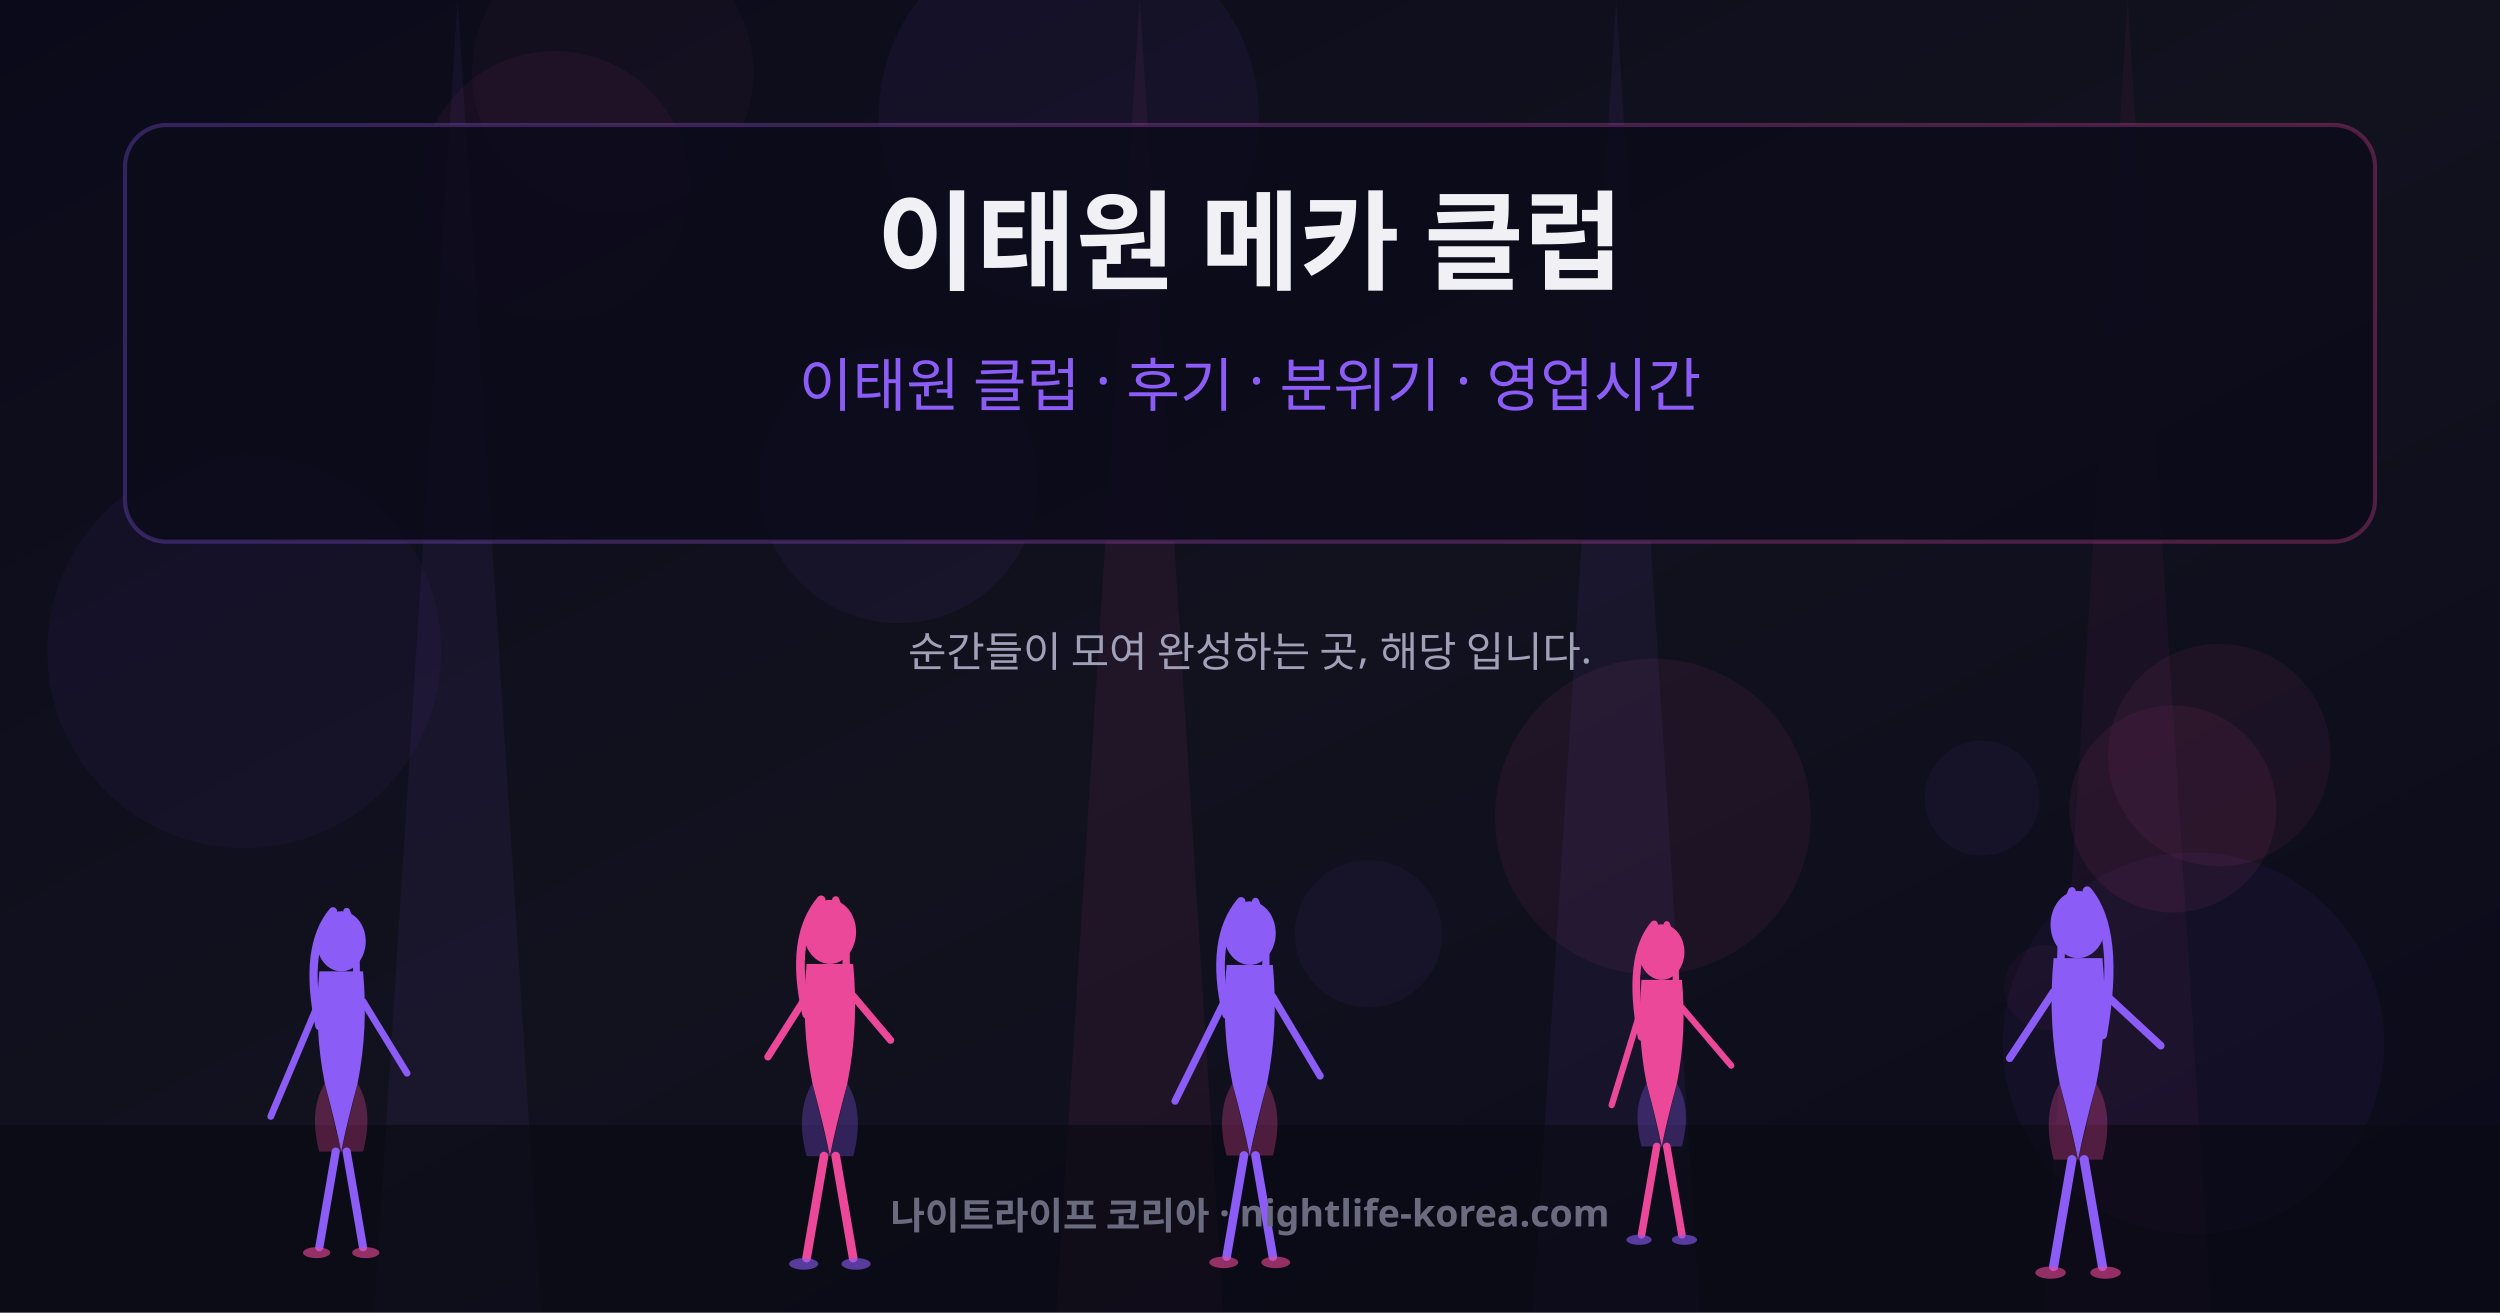
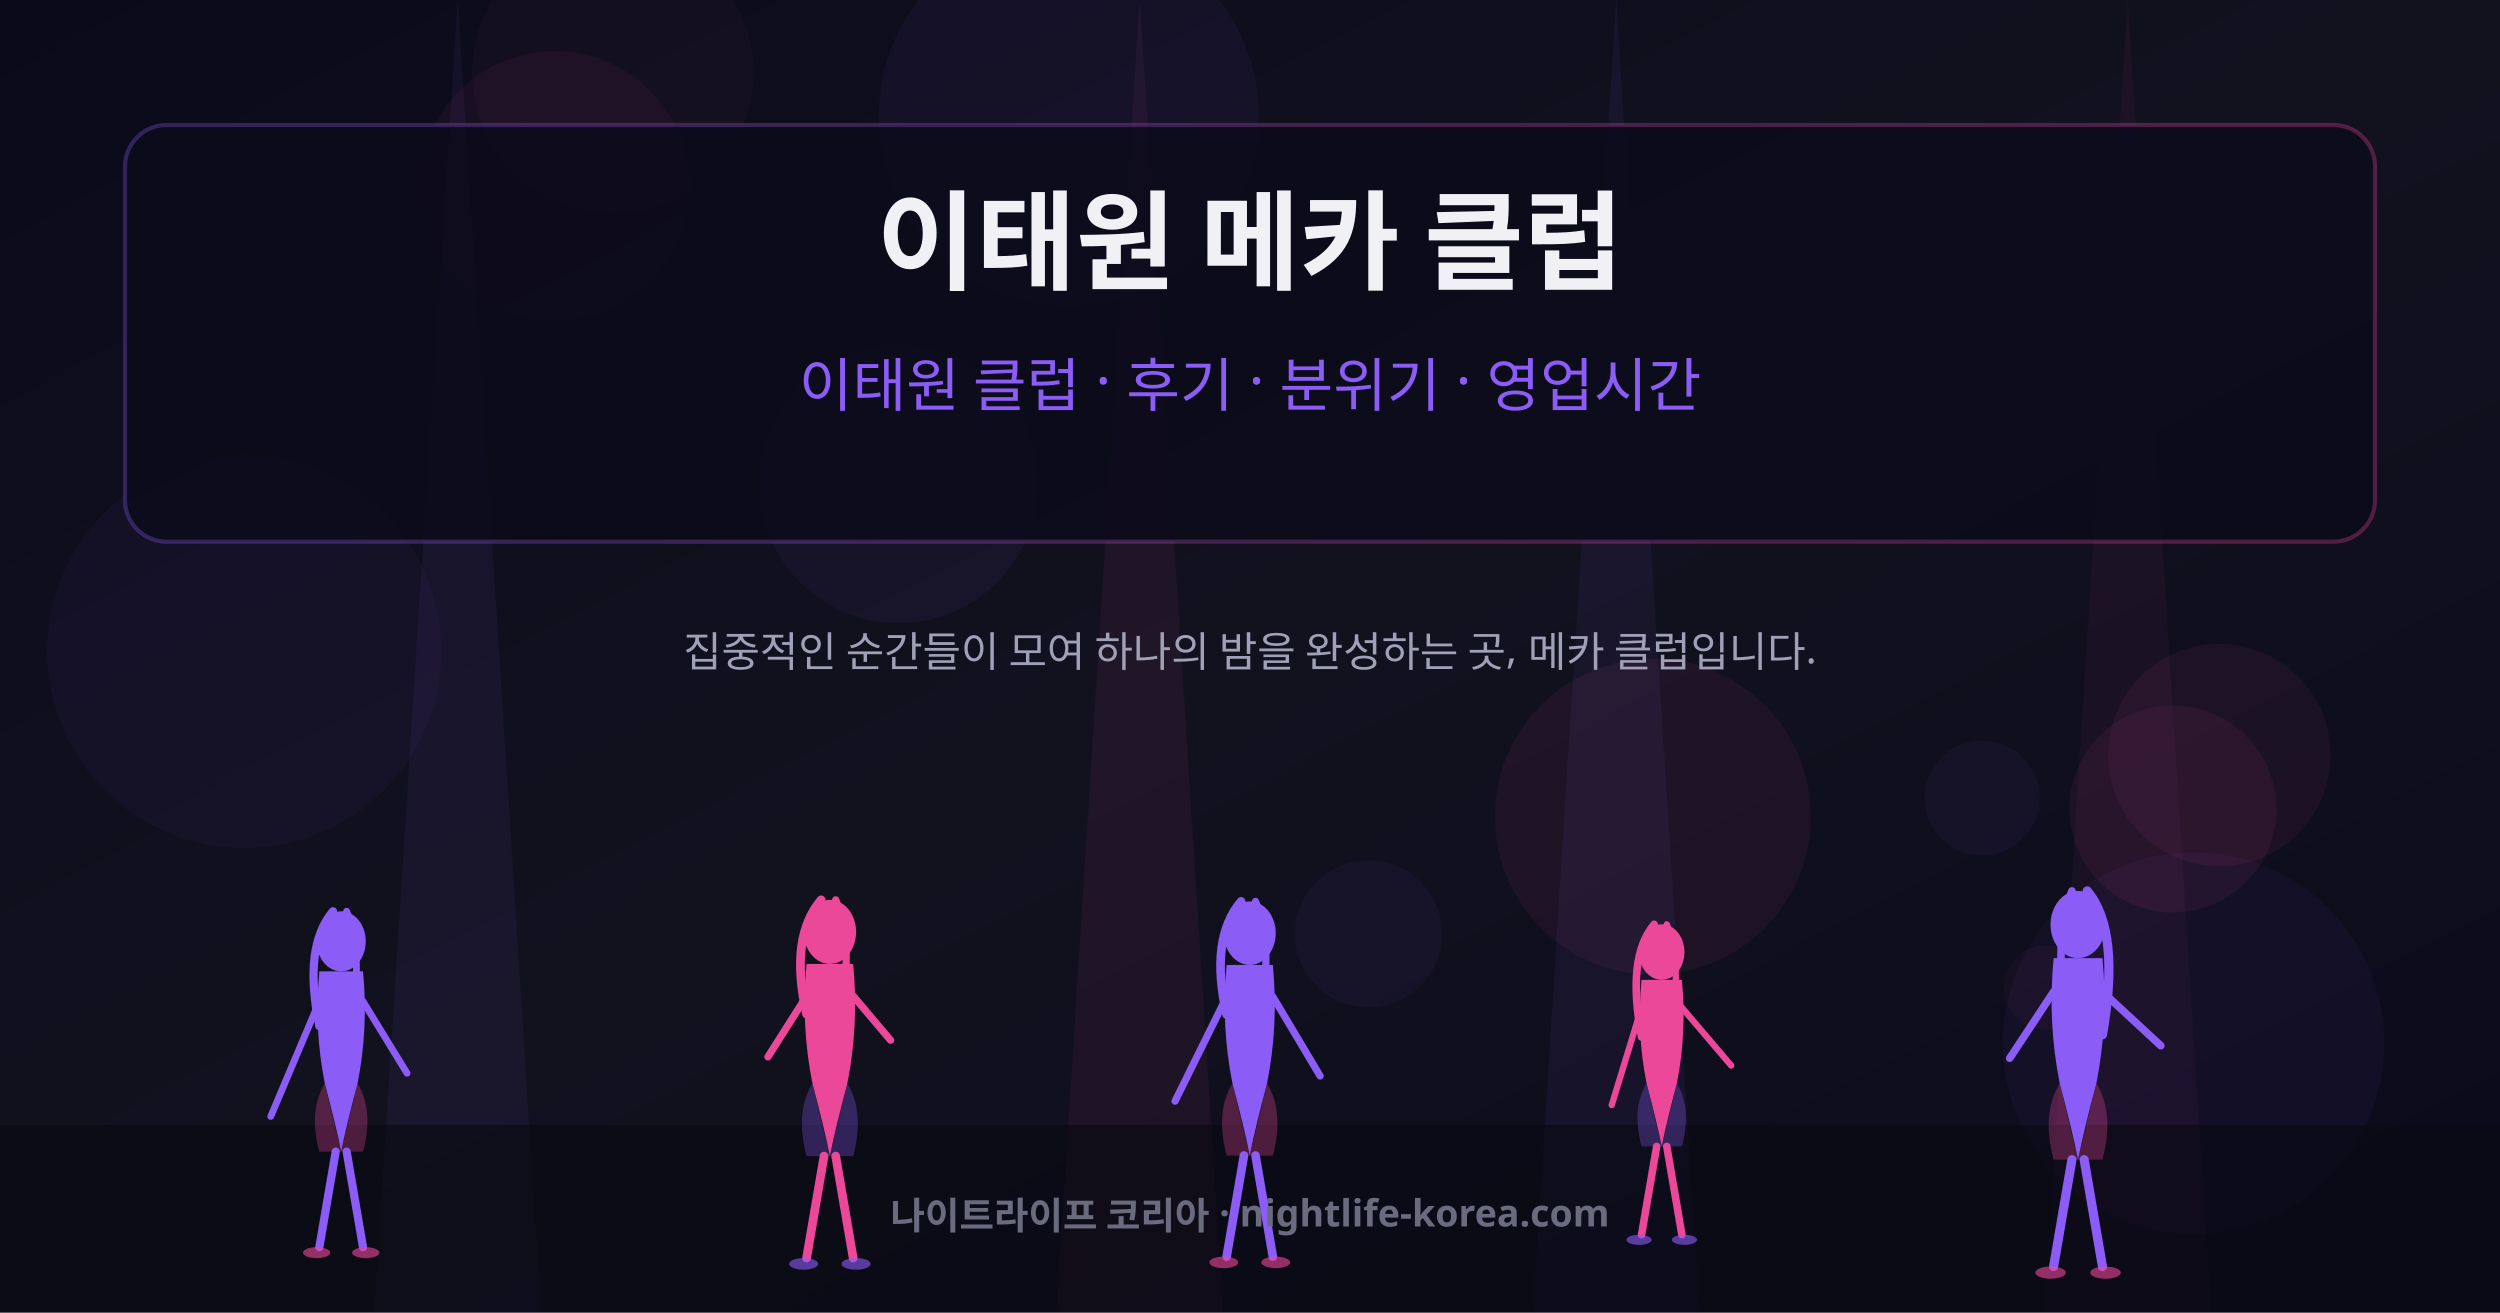
<svg xmlns="http://www.w3.org/2000/svg" viewBox="0 0 1200 630" width="1200" height="630">
  <defs>
    <linearGradient id="ogbg" x1="0%" y1="0%" x2="100%" y2="100%">
      <stop offset="0%" style="stop-color:#0a0a1a" />
      <stop offset="50%" style="stop-color:#12121f" />
      <stop offset="100%" style="stop-color:#0a0a1a" />
    </linearGradient>
    <linearGradient id="ogtxt" x1="0%" y1="0%" x2="100%" y2="0%">
      <stop offset="0%" style="stop-color:#8b5cf6" />
      <stop offset="100%" style="stop-color:#ec4899" />
    </linearGradient>
  </defs>
  <rect width="1200" height="630" fill="url(#ogbg)" />
  <polygon points="219.679,0 179.679,630 259.679,630" fill="#8b5cf6" opacity="0.068" />
  <polygon points="547.076,0 507.076,630 587.076,630" fill="#ec4899" opacity="0.067" />
  <polygon points="775.777,0 735.777,630 815.777,630" fill="#8b5cf6" opacity="0.068" />
  <polygon points="1021.283,0 981.283,630 1061.283,630" fill="#ec4899" opacity="0.053" />
  <circle cx="1052.874" cy="500.738" r="91.563" fill="#8b5cf6" opacity="0.047" />
  <circle cx="266.219" cy="89.239" r="64.674" fill="#ec4899" opacity="0.058" />
  <circle cx="513.04" cy="55.69" r="91.196" fill="#8b5cf6" opacity="0.06" />
  <circle cx="1065.292" cy="362.435" r="53.385" fill="#ec4899" opacity="0.066" />
  <circle cx="982.255" cy="473.99" r="20.289" fill="#ec4899" opacity="0.046" />
  <circle cx="431.297" cy="232.35" r="66.735" fill="#8b5cf6" opacity="0.06" />
  <circle cx="117.213" cy="312.563" r="94.505" fill="#8b5cf6" opacity="0.047" />
  <circle cx="951.416" cy="383.103" r="27.573" fill="#8b5cf6" opacity="0.057" />
  <circle cx="1042.98" cy="388.307" r="49.673" fill="#ec4899" opacity="0.073" />
  <circle cx="294.093" cy="34.913" r="67.51" fill="#ec4899" opacity="0.036" />
  <circle cx="656.86" cy="448.265" r="35.302" fill="#8b5cf6" opacity="0.056" />
  <circle cx="793.395" cy="391.978" r="75.811" fill="#ec4899" opacity="0.07" />
  <rect x="0" y="540" width="1200" height="90" fill="#0a0a14" opacity="0.7" />
  <g transform="translate(163.7653,520) scale(1.310989)">
    <ellipse cx="0" cy="-52" rx="9" ry="11" fill="#8b5cf6" />
    <path d="M-3,-63 Q-14,-50 -8,-20.969" stroke="#8b5cf6" stroke-width="3" fill="none" stroke-linecap="round" />
    <path d="M2,-63 Q8,-48 4,-23.969" stroke="#8b5cf6" stroke-width="2.5" fill="none" stroke-linecap="round" />
    <path d="M-8,-41 Q-10,-20 -6,0 Q-2,15 0,25 Q2,15 6,0 Q10,-20 8,-41 Z" fill="#8b5cf6" />
    <path d="M-6,0 Q-12,10 -8,25 L0,25 Z" fill="#ec4899" opacity="0.3" />
    <path d="M6,0 Q12,10 8,25 L0,25 Z" fill="#ec4899" opacity="0.3" />
    <line x1="-2" y1="25" x2="-8" y2="60" stroke="#8b5cf6" stroke-width="3" stroke-linecap="round" />
    <line x1="2" y1="25" x2="8" y2="60" stroke="#8b5cf6" stroke-width="3" stroke-linecap="round" />
    <ellipse cx="-9" cy="62" rx="5" ry="2" fill="#ec4899" opacity="0.6" />
    <ellipse cx="9" cy="62" rx="5" ry="2" fill="#ec4899" opacity="0.6" />
    <line x1="-8" y1="-30" x2="-25.78" y2="12.111" stroke="#8b5cf6" stroke-width="2.5" stroke-linecap="round" />
    <line x1="8" y1="-30" x2="24.114" y2="-3.702" stroke="#8b5cf6" stroke-width="2.5" stroke-linecap="round" />
  </g>
  <g transform="translate(398.3422,520) scale(1.397841)">
    <ellipse cx="0" cy="-52" rx="9" ry="11" fill="#ec4899" />
    <path d="M-3,-63 Q-14,-50 -8,-23.755" stroke="#ec4899" stroke-width="3" fill="none" stroke-linecap="round" />
    <path d="M2,-63 Q8,-48 4,-26.755" stroke="#ec4899" stroke-width="2.5" fill="none" stroke-linecap="round" />
    <path d="M-8,-41 Q-10,-20 -6,0 Q-2,15 0,25 Q2,15 6,0 Q10,-20 8,-41 Z" fill="#ec4899" />
    <path d="M-6,0 Q-12,10 -8,25 L0,25 Z" fill="#8b5cf6" opacity="0.3" />
    <path d="M6,0 Q12,10 8,25 L0,25 Z" fill="#8b5cf6" opacity="0.3" />
    <line x1="-2" y1="25" x2="-8" y2="60" stroke="#ec4899" stroke-width="3" stroke-linecap="round" />
    <line x1="2" y1="25" x2="8" y2="60" stroke="#ec4899" stroke-width="3" stroke-linecap="round" />
    <ellipse cx="-9" cy="62" rx="5" ry="2" fill="#8b5cf6" opacity="0.6" />
    <ellipse cx="9" cy="62" rx="5" ry="2" fill="#8b5cf6" opacity="0.6" />
    <line x1="-8" y1="-30" x2="-21.272" y2="-9.09" stroke="#ec4899" stroke-width="2.5" stroke-linecap="round" />
    <line x1="8" y1="-30" x2="20.83" y2="-14.814" stroke="#ec4899" stroke-width="2.5" stroke-linecap="round" />
  </g>
  <g transform="translate(599.8775,520) scale(1.386108)">
    <ellipse cx="0" cy="-52" rx="9" ry="11" fill="#8b5cf6" />
    <path d="M-3,-63 Q-14,-50 -8,-23.787" stroke="#8b5cf6" stroke-width="3" fill="none" stroke-linecap="round" />
    <path d="M2,-63 Q8,-48 4,-26.787" stroke="#8b5cf6" stroke-width="2.5" fill="none" stroke-linecap="round" />
    <path d="M-8,-41 Q-10,-20 -6,0 Q-2,15 0,25 Q2,15 6,0 Q10,-20 8,-41 Z" fill="#8b5cf6" />
    <path d="M-6,0 Q-12,10 -8,25 L0,25 Z" fill="#ec4899" opacity="0.3" />
    <path d="M6,0 Q12,10 8,25 L0,25 Z" fill="#ec4899" opacity="0.3" />
    <line x1="-2" y1="25" x2="-8" y2="60" stroke="#8b5cf6" stroke-width="3" stroke-linecap="round" />
    <line x1="2" y1="25" x2="8" y2="60" stroke="#8b5cf6" stroke-width="3" stroke-linecap="round" />
    <ellipse cx="-9" cy="62" rx="5" ry="2" fill="#ec4899" opacity="0.6" />
    <ellipse cx="9" cy="62" rx="5" ry="2" fill="#ec4899" opacity="0.6" />
    <line x1="-8" y1="-30" x2="-25.869" y2="6.167" stroke="#8b5cf6" stroke-width="2.5" stroke-linecap="round" />
    <line x1="8" y1="-30" x2="24.373" y2="-2.545" stroke="#8b5cf6" stroke-width="2.5" stroke-linecap="round" />
  </g>
  <g transform="translate(797.6234,520) scale(1.211516)">
    <ellipse cx="0" cy="-52" rx="9" ry="11" fill="#ec4899" />
    <path d="M-3,-63 Q-14,-50 -8,-18.361" stroke="#ec4899" stroke-width="3" fill="none" stroke-linecap="round" />
    <path d="M2,-63 Q8,-48 4,-21.361" stroke="#ec4899" stroke-width="2.5" fill="none" stroke-linecap="round" />
    <path d="M-8,-41 Q-10,-20 -6,0 Q-2,15 0,25 Q2,15 6,0 Q10,-20 8,-41 Z" fill="#ec4899" />
    <path d="M-6,0 Q-12,10 -8,25 L0,25 Z" fill="#8b5cf6" opacity="0.3" />
    <path d="M6,0 Q12,10 8,25 L0,25 Z" fill="#8b5cf6" opacity="0.3" />
    <line x1="-2" y1="25" x2="-8" y2="60" stroke="#ec4899" stroke-width="3" stroke-linecap="round" />
    <line x1="2" y1="25" x2="8" y2="60" stroke="#ec4899" stroke-width="3" stroke-linecap="round" />
    <ellipse cx="-9" cy="62" rx="5" ry="2" fill="#8b5cf6" opacity="0.6" />
    <ellipse cx="9" cy="62" rx="5" ry="2" fill="#8b5cf6" opacity="0.6" />
    <line x1="-8" y1="-30" x2="-19.808" y2="8.6" stroke="#ec4899" stroke-width="2.5" stroke-linecap="round" />
    <line x1="8" y1="-30" x2="27.524" y2="-7.048" stroke="#ec4899" stroke-width="2.5" stroke-linecap="round" />
  </g>
  <g transform="translate(997.458,520) scale(1.465637)">
    <ellipse cx="0" cy="-52" rx="9" ry="11" fill="#8b5cf6" />
    <path d="M3,-63 Q14,-50 8,-15.9" stroke="#8b5cf6" stroke-width="3" fill="none" stroke-linecap="round" />
    <path d="M-2,-63 Q-8,-48 -4,-18.9" stroke="#8b5cf6" stroke-width="2.5" fill="none" stroke-linecap="round" />
    <path d="M-8,-41 Q-10,-20 -6,0 Q-2,15 0,25 Q2,15 6,0 Q10,-20 8,-41 Z" fill="#8b5cf6" />
    <path d="M-6,0 Q-12,10 -8,25 L0,25 Z" fill="#ec4899" opacity="0.3" />
    <path d="M6,0 Q12,10 8,25 L0,25 Z" fill="#ec4899" opacity="0.3" />
    <line x1="-2" y1="25" x2="-8" y2="60" stroke="#8b5cf6" stroke-width="3" stroke-linecap="round" />
    <line x1="2" y1="25" x2="8" y2="60" stroke="#8b5cf6" stroke-width="3" stroke-linecap="round" />
    <ellipse cx="-9" cy="62" rx="5" ry="2" fill="#ec4899" opacity="0.6" />
    <ellipse cx="9" cy="62" rx="5" ry="2" fill="#ec4899" opacity="0.6" />
    <line x1="-8" y1="-30" x2="-22.372" y2="-8.225" stroke="#8b5cf6" stroke-width="2.5" stroke-linecap="round" />
    <line x1="8" y1="-30" x2="27.102" y2="-12.326" stroke="#8b5cf6" stroke-width="2.5" stroke-linecap="round" />
  </g>
  <rect x="60" y="60" width="1080" height="200" rx="20" fill="#0a0a1a" opacity="0.85" />
  <rect x="60" y="60" width="1080" height="200" rx="20" fill="none" stroke="url(#ogtxt)" stroke-width="2" opacity="0.3" />
  <text x="600" y="135" text-anchor="middle" font-family="'Noto Sans KR',sans-serif" font-size="52" font-weight="800" fill="#f0f0f5">이태원 메카 클럽</text>
  <text x="600" y="195" text-anchor="middle" font-family="'Noto Sans KR',sans-serif" font-size="28" font-weight="500" fill="#8b5cf6">이태원 클럽 · 후기 · 분위기 · 영업시간</text>
  <rect x="60" y="290" width="auto" height="40" rx="20" fill="#8b5cf6" opacity="0.15" />
-   <text x="600" y="320" text-anchor="middle" font-family="'Noto Sans KR',sans-serif" font-size="20" fill="#a0a0b8">순간들이 모여 완성하는 곳, 해당 입니다.</text>
+   <text x="600" y="320" text-anchor="middle" font-family="'Noto Sans KR',sans-serif" font-size="20" fill="#a0a0b8">집중적인 순간들이 모여 하나의 밤을 완성하는 곳, 메카 클럽입니다.</text>
  <text x="600" y="590" text-anchor="middle" font-family="'Noto Sans KR',sans-serif" font-size="18" font-weight="600" fill="#6b6b80">나이트라이프 코리아 · nightlife-korea.com</text>
</svg>
